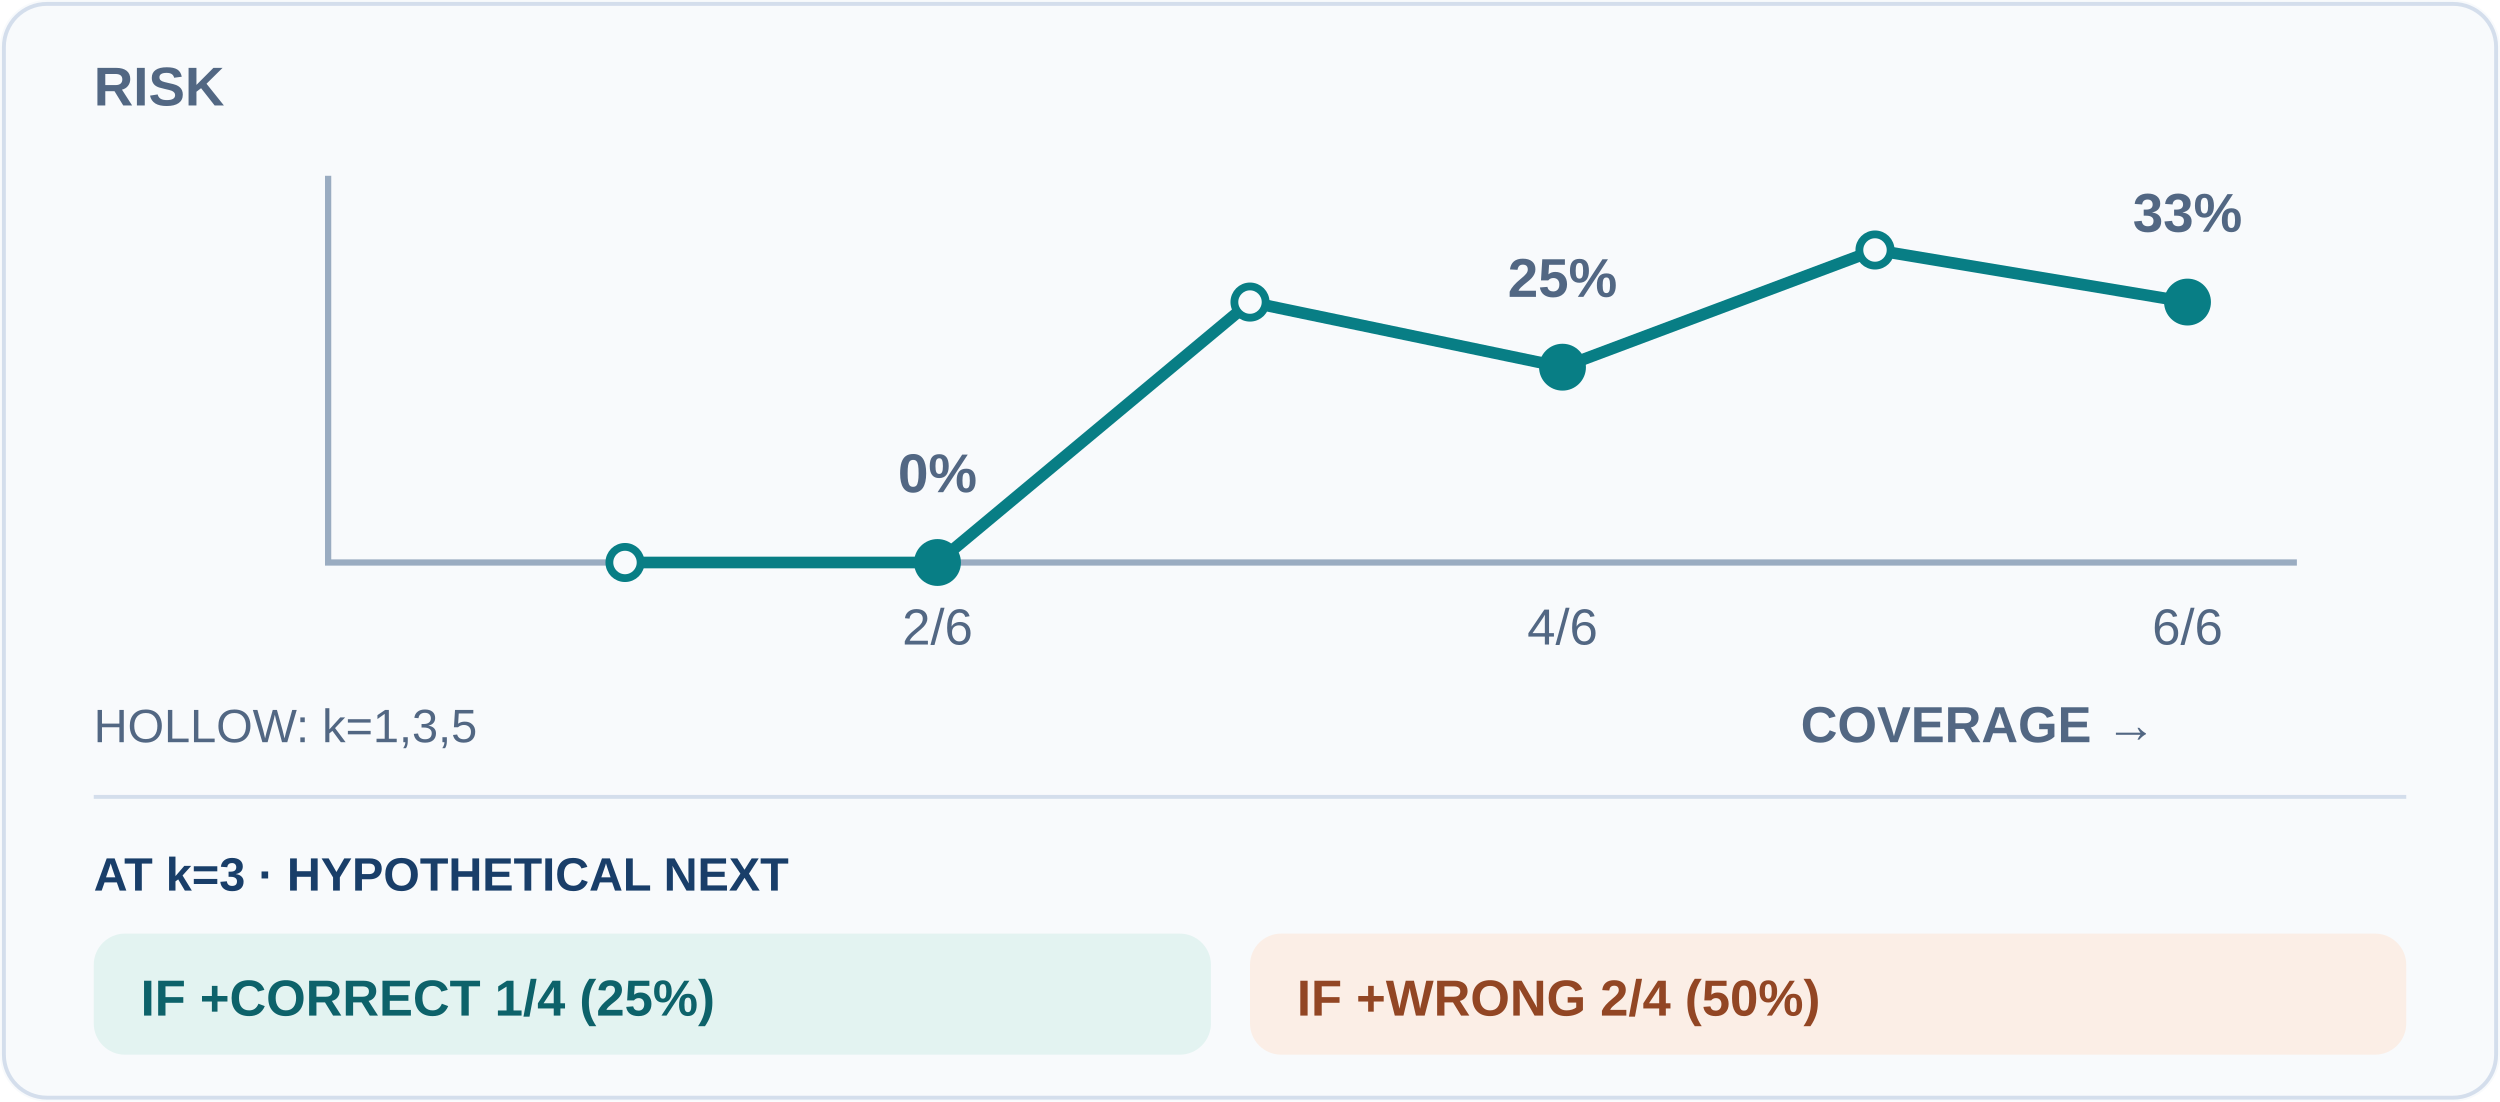
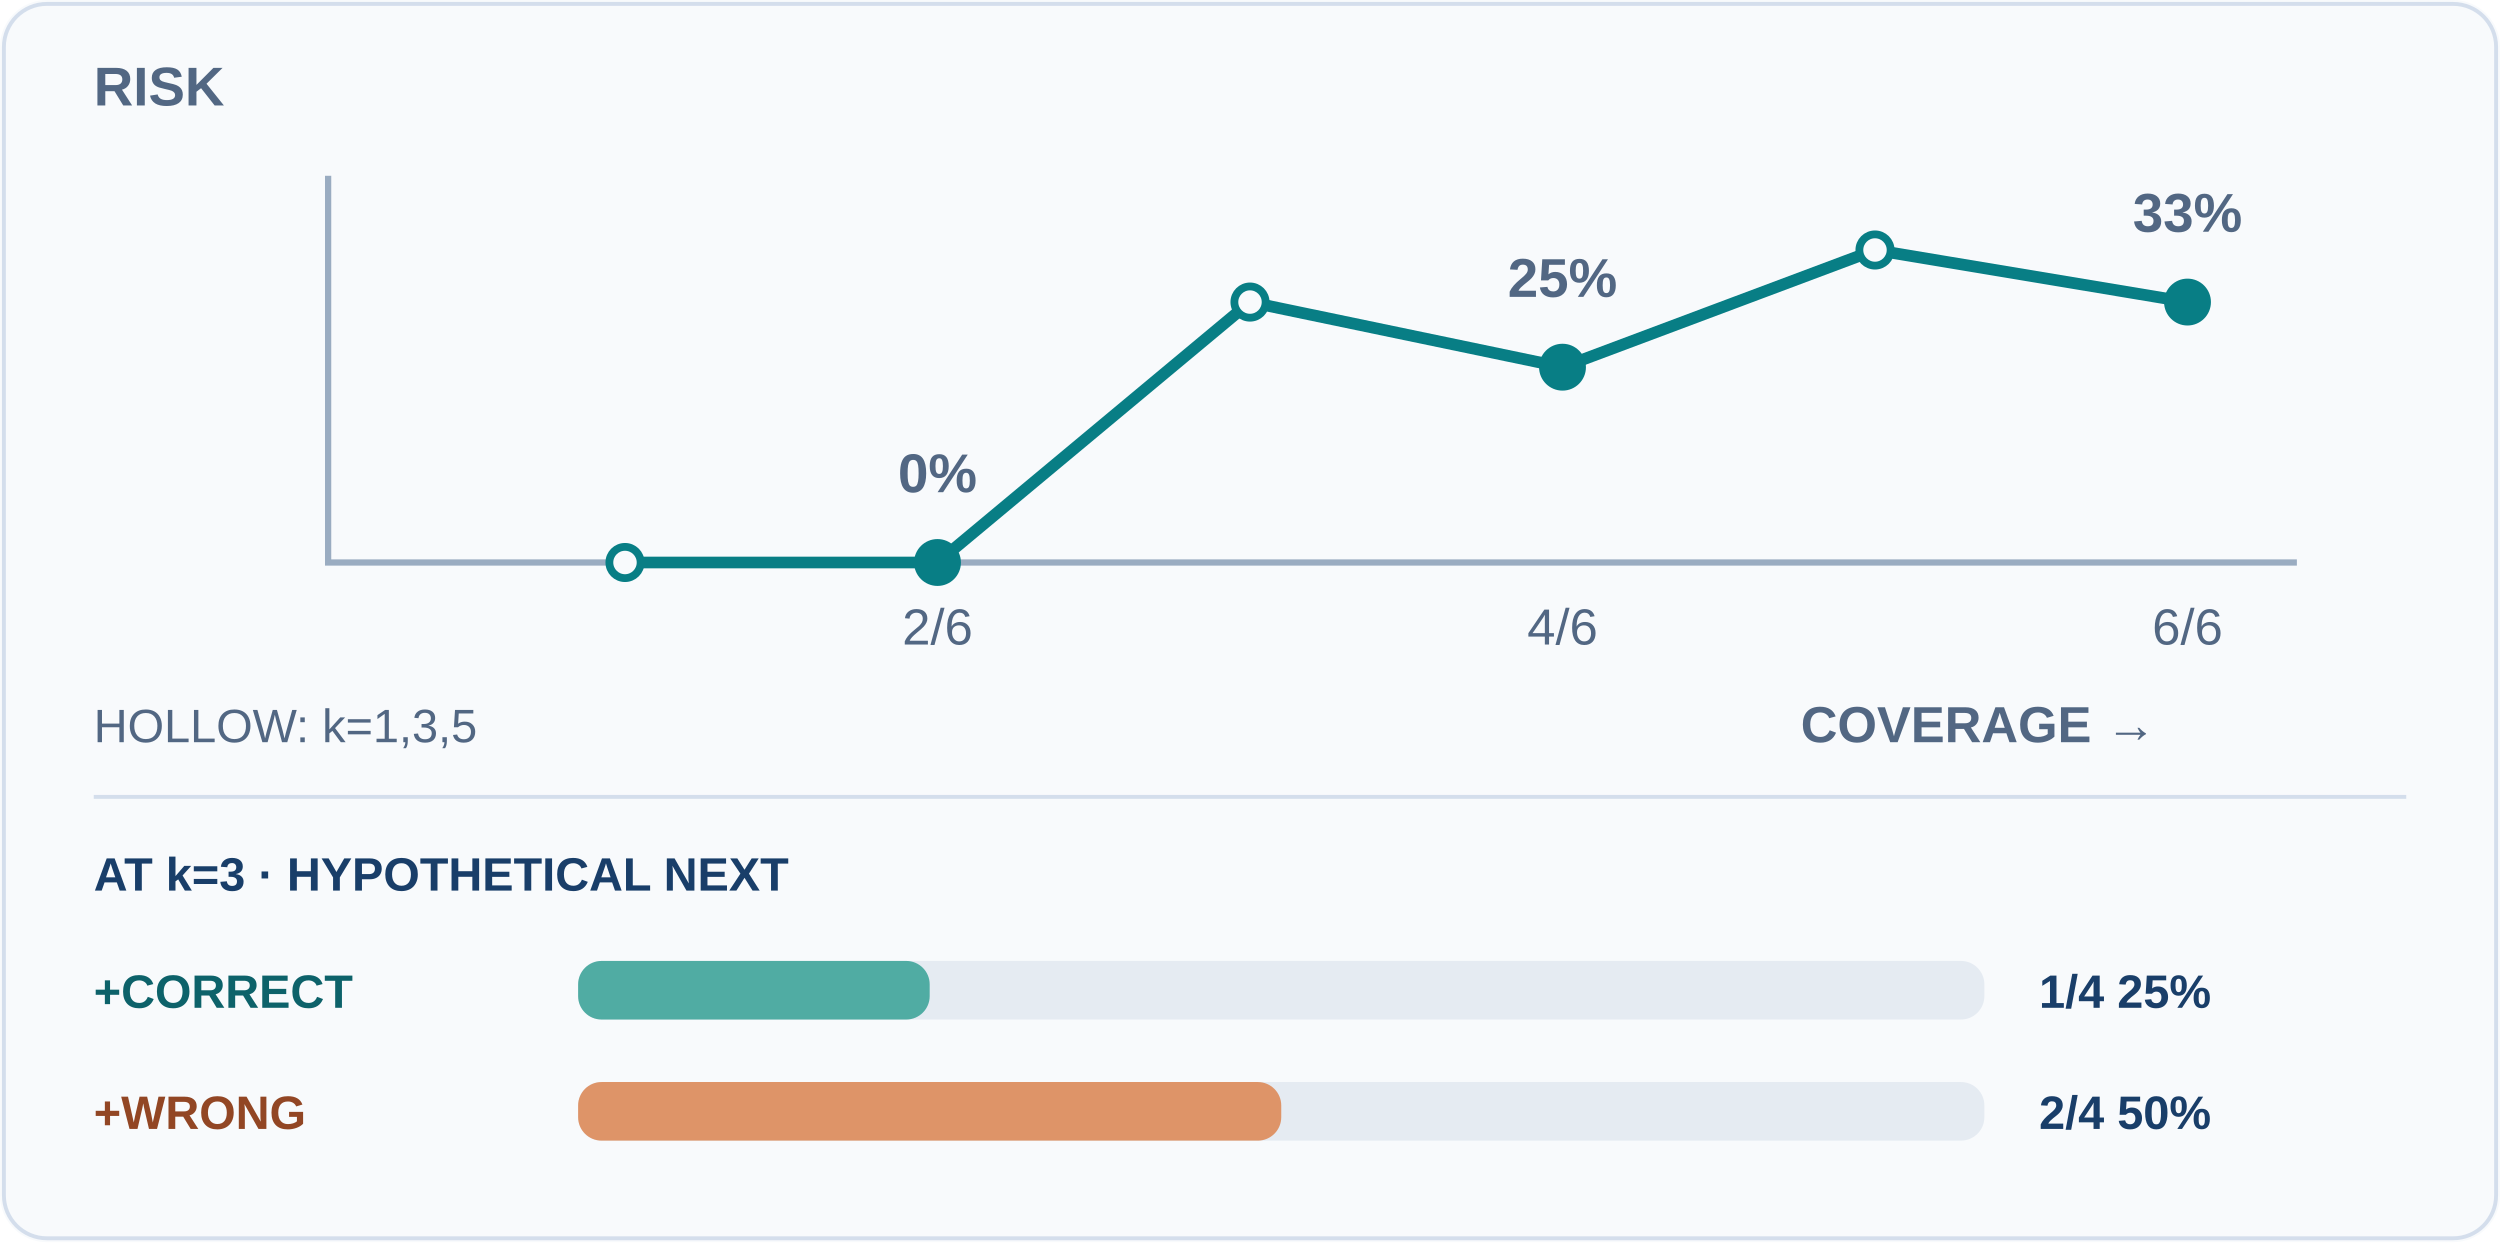
- <svg xmlns="http://www.w3.org/2000/svg" viewBox="0 0 640 282" role="img" aria-labelledby="title desc">
-   <rect width="640" height="282" rx="12" fill="#f8fafc" />
-   <rect x="1" y="1" width="638" height="280" rx="11" fill="none" stroke="#d4deec" />
+ <svg xmlns="http://www.w3.org/2000/svg" viewBox="0 0 640 318" role="img" aria-labelledby="title desc">
+   <rect width="640" height="318" rx="12" fill="#f8fafc" />
+   <rect x="1" y="1" width="638" height="316" rx="11" fill="none" stroke="#d4deec" />
  <text x="24" y="27" fill="#526783" font-family="Arial,sans-serif" font-size="14" font-weight="bold">RISK</text>
  <path d="M84 45V144H588" fill="none" stroke="#9aacc1" stroke-width="1.6" />
  <polyline points="160.00,144.00 240.00,144.00 320.00,77.33 400.00,94.00 480.00,64.00 560.00,77.33" fill="none" stroke="#087e85" stroke-width="3" stroke-linecap="round" stroke-linejoin="round" />
  <circle cx="160.00" cy="144.00" r="4" fill="#f8fafc" stroke="#087e85" stroke-width="2" data-risk-k="1" />
  <circle cx="240.00" cy="144.00" r="6" fill="#087e85" data-risk-k="2" />
  <circle cx="320.00" cy="77.33" r="4" fill="#f8fafc" stroke="#087e85" stroke-width="2" data-risk-k="3" />
  <circle cx="400.00" cy="94.00" r="6" fill="#087e85" data-risk-k="4" />
  <circle cx="480.00" cy="64.00" r="4" fill="#f8fafc" stroke="#087e85" stroke-width="2" data-risk-k="5" />
  <circle cx="560.00" cy="77.33" r="6" fill="#087e85" data-risk-k="6" />
  <text x="240.00" y="126.00" fill="#526783" font-family="Arial,sans-serif" font-size="14" font-weight="bold" text-anchor="middle">0%</text>
  <text x="240.00" y="165" fill="#526783" font-family="Arial,sans-serif" font-size="13" text-anchor="middle">2/6</text>
  <text x="400.00" y="76.00" fill="#526783" font-family="Arial,sans-serif" font-size="14" font-weight="bold" text-anchor="middle">25%</text>
  <text x="400.00" y="165" fill="#526783" font-family="Arial,sans-serif" font-size="13" text-anchor="middle">4/6</text>
  <text x="560.00" y="59.33" fill="#526783" font-family="Arial,sans-serif" font-size="14" font-weight="bold" text-anchor="middle">33%</text>
  <text x="560.00" y="165" fill="#526783" font-family="Arial,sans-serif" font-size="13" text-anchor="middle">6/6</text>
  <text x="24" y="190" fill="#526783" font-family="Arial,sans-serif" font-size="12">HOLLOW: k=1,3,5</text>
  <text x="461" y="190" fill="#526783" font-family="Arial,sans-serif" font-size="13" font-weight="bold">COVERAGE →</text>
  <path d="M24 204H616" stroke="#d4deec" stroke-width="1" />
  <text x="24" y="228" fill="#193e69" font-family="Arial,sans-serif" font-size="12" font-weight="bold">AT k=3 · HYPOTHETICAL NEXT</text>
-   <rect x="24" y="239" width="286" height="31" rx="8" fill="#e3f3f1" />
-   <rect x="320" y="239" width="296" height="31" rx="8" fill="#fbeee6" />
-   <text x="36" y="260" fill="#0d626a" font-family="Arial,sans-serif" font-size="13" font-weight="bold">IF +CORRECT   1/4 (25%)</text>
-   <text x="332" y="260" fill="#924624" font-family="Arial,sans-serif" font-size="13" font-weight="bold">IF +WRONG   2/4 (50%)</text>
+   <text x="24" y="258" fill="#0d626a" font-family="Arial,sans-serif" font-size="12" font-weight="bold">+CORRECT</text>
+   <rect x="148" y="246" width="360" height="15" rx="6" fill="#e5ebf2" />
+   <rect x="148" y="246" width="90" height="15" rx="6" fill="#50aca3" data-next-bar="correct" />
+   <text x="522" y="258" fill="#193e69" font-family="Arial,sans-serif" font-size="12" font-weight="bold">1/4 25%</text>
+   <text x="24" y="289" fill="#924624" font-family="Arial,sans-serif" font-size="12" font-weight="bold">+WRONG</text>
+   <rect x="148" y="277" width="360" height="15" rx="6" fill="#e5ebf2" />
+   <rect x="148" y="277" width="180" height="15" rx="6" fill="#de9468" data-next-bar="wrong" />
+   <text x="522" y="289" fill="#193e69" font-family="Arial,sans-serif" font-size="12" font-weight="bold">2/4 50%</text>
</svg>
